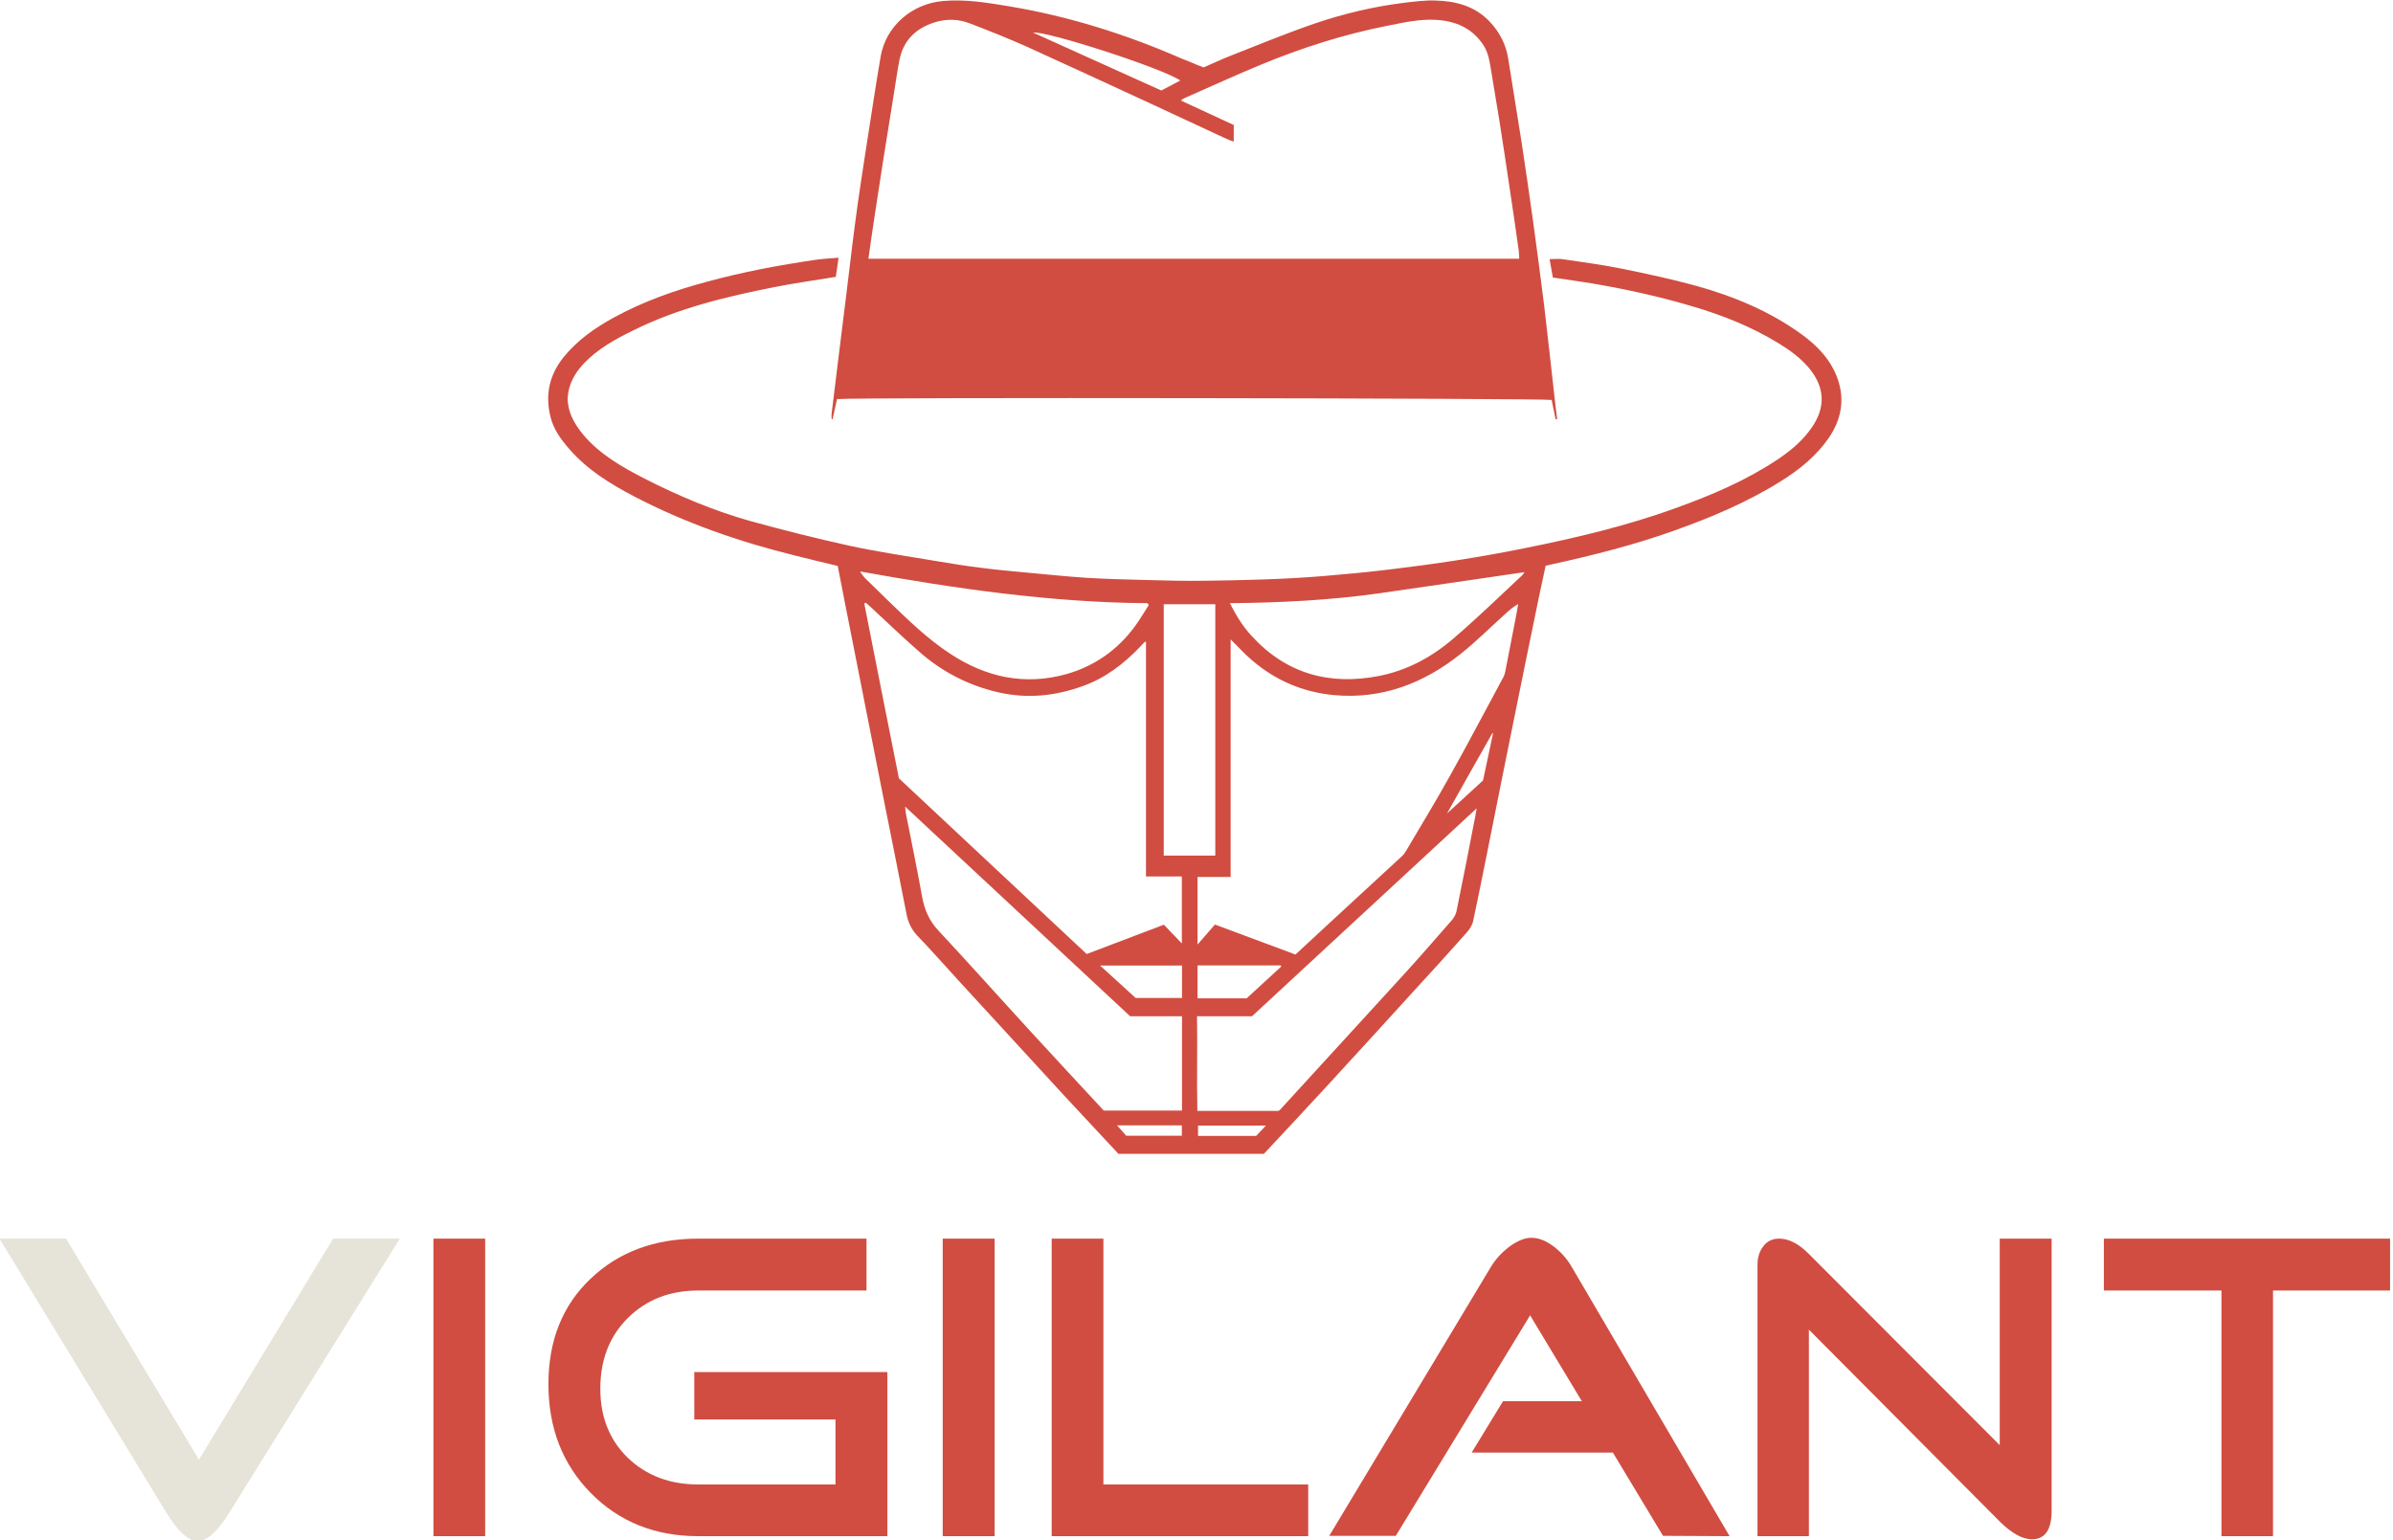
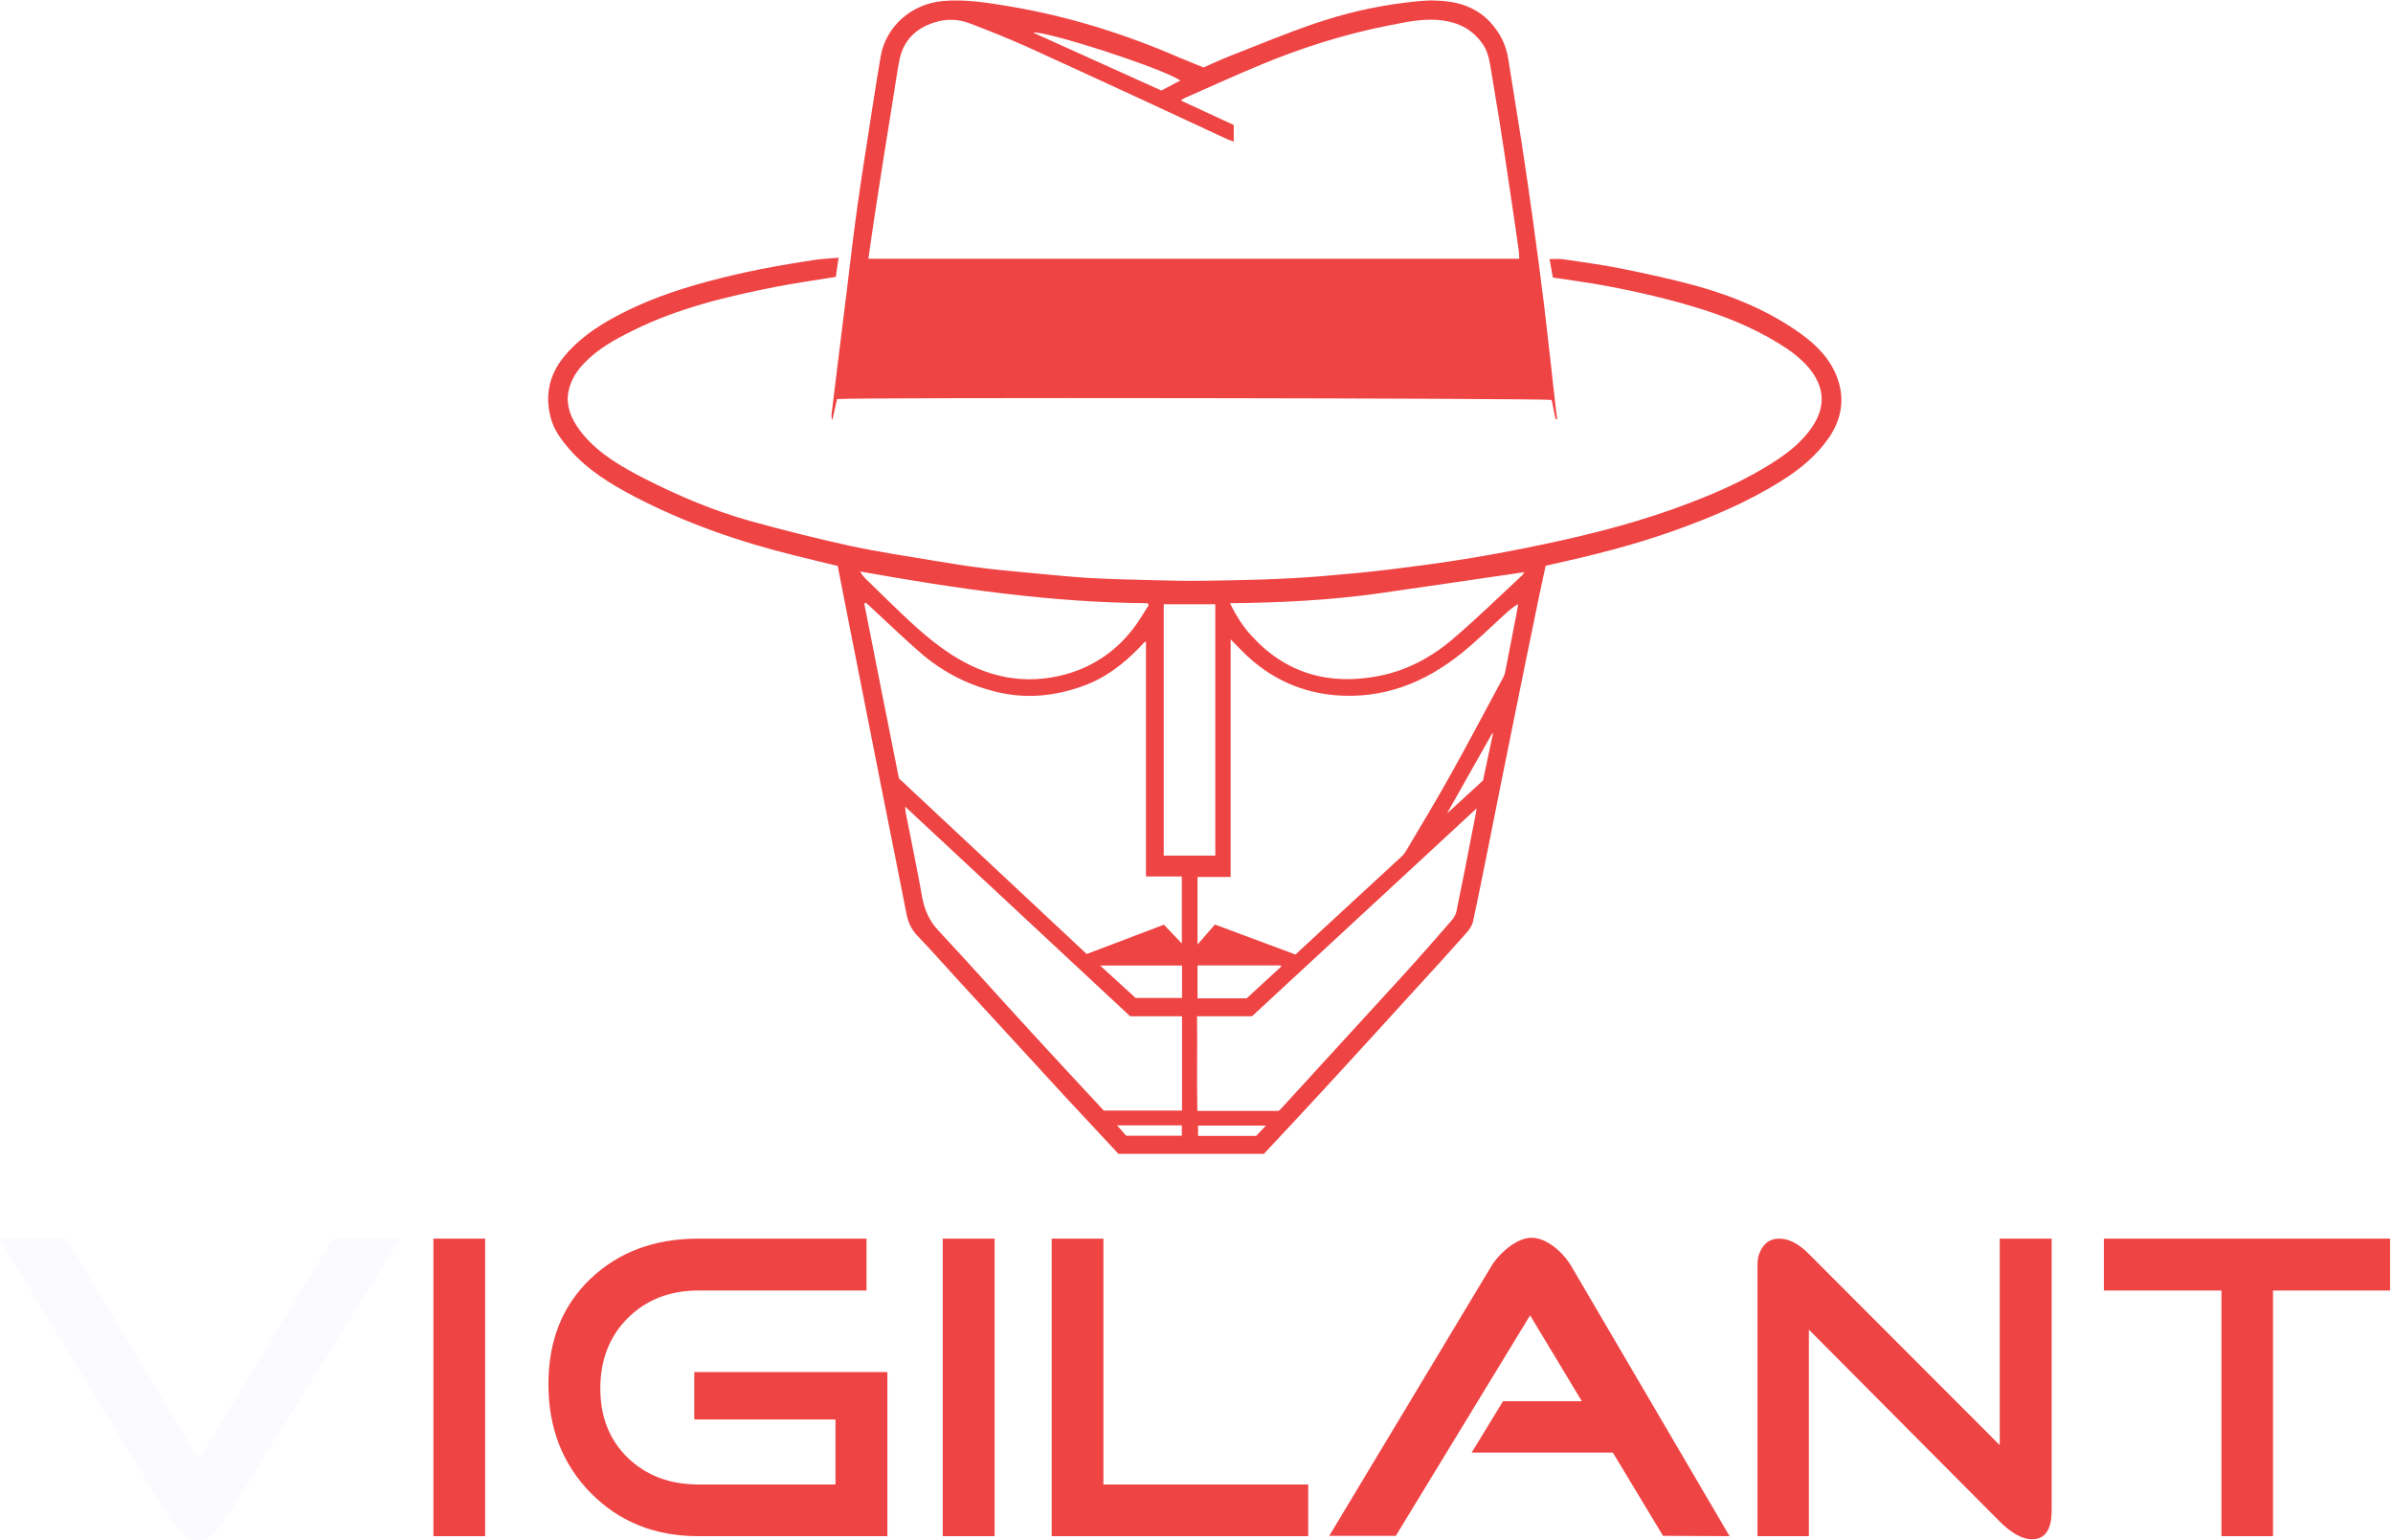
<svg xmlns="http://www.w3.org/2000/svg" version="1.2" viewBox="0 0 1388 893" width="1388" height="893">
  <style>
- 		.red { fill: #d14d41 }
-         .white { fill: #E6E4D9 }
+ 		.red { fill: #EF4444 }
+         .white { fill: #FAFAFF }
	</style>
  <g>
    <g>
      <path class="white" d="m231.9 718.5l-98.6 158.5q-10.3 16.9-18.7 16.9-8.1 0-18.4-16.9l-96.5-158.5h38.6l77.1 128.2 77.8-128.2z" />
      <path class="red" d="m281.4 891.1h-30v-172.6h30z" />
      <path class="red" d="m514.7 891.1h-109.7q-37.6 0-62.3-25-24.6-25-24.6-63.2 0-37.9 24.4-61.1 24.4-23.3 62.5-23.3h97.6v30.1h-97.6q-24.7 0-40.8 15.9-16 15.9-16 41 0 24.7 16 40.2 16.1 15.4 40.8 15.4h79.6v-37.7h-81.9v-27.5h112z" />
      <path class="red" d="m576.9 891.1h-30.1v-172.6h30.1z" />
      <path class="red" d="m758.8 891.1h-148.8v-172.6h30v142.6h118.8z" />
      <path class="red" d="m1003.2 891.1l-38.6-0.2-29.1-48.3h-81.9l18.2-29.8h45.7l-30-49.8-77.9 127.9h-38.6l93.7-155.9q3.6-6.1 9.9-11.2 7.6-5.8 13.6-5.8 6.6 0 13.7 5.6 6 4.8 9.8 11.4z" />
      <path class="red" d="m1190 876.2q0 16.7-11.4 16.7-8.3 0-18.7-10.3l-110.7-111.3v119.8h-29.8v-157.7q0-6 3.3-10.4 3.3-4.5 9.3-4.5 8.4 0 17.2 8.9l110.7 110.9v-119.8h30.1z" />
      <path class="red" d="m1386.3 748.6h-67.9v142.5h-29.9v-142.5h-68.2v-30.1h166z" />
      <path fill-rule="evenodd" class="red" d="m482.4 243.2c0-1.2-0.2-2.3 0-3.5 1.2-10.1 2.5-20.2 3.7-30.3 1.8-14 3.4-28 5.2-42 2-16.4 3.9-32.8 6.2-49.1 2.6-18.2 5.5-36.3 8.3-54.5 1.6-10.3 3.2-20.7 5-31 3-17.6 18.1-30.6 36-32.2 13.2-1.2 26 1 38.8 3.1 34.5 5.8 67.6 16.2 99.6 30.2 2 0.8 4 1.6 6 2.4 2.2 1 4.5 1.9 6.9 2.8 5-2.1 9.9-4.5 15-6.5 16.3-6.4 32.5-13.1 49-18.8 17-5.8 34.5-10 52.4-12.2 6-0.7 12-1.5 18-1.3 11.9 0.3 23.1 3.2 31.7 12.4 5.7 6.1 9.3 13.1 10.6 21.3 2.5 16.3 5.3 32.5 7.8 48.8q3.5 23 6.7 46.1c2.2 16 4.3 31.9 6.3 47.9 2.3 19.4 4.4 38.9 6.6 58.4 0.3 2.6 0.7 5.2 1 7.9l-0.9 0.1q-1.1-5.6-2.3-11.2c-3.2-1-403.2-1.6-414.5-0.5-0.9 3.8-1.7 7.7-2.6 11.7q-0.3 0-0.5 0zm398.8-93.1c-0.1-1.9-0.1-3.4-0.3-4.8q-2.6-18.5-5.4-37-2.8-19.1-5.8-38.2-2.3-14.2-4.7-28.5c-0.9-5.3-1.5-10.6-4.5-15.3-6.6-10.1-16.2-14.1-27.7-14.8-9.5-0.5-18.7 1.6-27.9 3.4-25.3 5-49.9 12.8-73.7 22.7-14.8 6.1-29.3 12.8-43.9 19.2-0.8 0.3-1.5 0.9-2.4 1.5q15.9 7.3 30.7 14.2v9.7c-2.2-0.8-4-1.5-5.6-2.3-15.2-7-30.2-14.1-45.4-21.1-23-10.6-46.1-21.3-69.2-31.8-10.8-4.8-21.8-9.2-32.8-13.4-6.7-2.6-13.6-2.8-20.6-0.6-10.9 3.5-18 10.4-20.3 21.8-1.3 6.8-2.3 13.7-3.4 20.6q-3.1 19-6.1 38.1-2.4 15.2-4.7 30.5c-1.3 8.6-2.6 17.2-3.8 26.1zm-196.6-103.4c-10.5-7.2-78.1-29-85.4-27.8 24.6 11.1 49.6 22.4 74.4 33.6 3.8-2 7.3-3.9 11-5.8z" />
      <path fill-rule="evenodd" class="red" d="m485.9 328.3c-8.5-2.1-16.5-3.9-24.6-6-32.5-8-63.9-18.9-93.6-34.4-13.7-7.2-26.9-15.3-37.3-27.2-4.9-5.6-9.3-11.5-11.1-18.9-3.2-12.7-0.7-24.2 7.5-34.5 8.1-10 18.4-17.2 29.6-23.3 17.1-9.3 35.3-15.7 54.1-20.7 20.6-5.6 41.5-9.5 62.6-12.6 4.2-0.6 8.5-0.8 13.3-1.2-0.6 4.4-1.2 8-1.6 11.1-12.1 2-23.8 3.6-35.4 5.9-28.3 5.6-56.3 12.3-82.4 25.3-10.4 5.1-20.5 10.7-28.6 19.3-5.1 5.5-8.6 11.8-9.1 19.3-0.2 3.6 0.7 7.6 2.1 10.9 1.7 4 4.3 7.8 7.1 11.1 9.6 11.3 22.3 18.5 35.3 25.2 19.8 10.1 40.2 18.7 61.6 24.7 18.9 5.2 37.9 10 57 14.2 17 3.7 34.3 6.2 51.5 9.1 8.4 1.4 16.9 2.8 25.4 3.8 8.2 1.1 16.5 1.8 24.7 2.6 12.2 1.1 24.3 2.4 36.5 3.2 12.1 0.7 24.2 1 36.3 1.3 10.2 0.3 20.4 0.5 30.6 0.4 23.3-0.3 46.5-0.8 69.7-2.7 13.1-1.1 26.2-2.3 39.2-3.9 26-3.1 51.8-7 77.5-12.2 29.9-6 59.7-13 88.5-23.5 20.5-7.4 40.5-15.9 58.8-28.1 7.6-5.1 14.7-11 19.9-18.7 8.1-11.8 7.4-23.3-1.8-34.4-5-5.9-11.2-10.4-17.8-14.4-15.4-9.4-31.9-16-49.1-21.1-19.3-5.8-39-10.1-58.8-13.5-7.4-1.2-14.8-2.2-22.8-3.4-0.6-3.2-1.2-6.7-1.9-10.7 2.9 0 5.5-0.3 8 0.1 11.4 1.7 22.8 3.2 34.1 5.5 14.3 2.9 28.6 6 42.6 9.8 21.9 6.1 42.8 14.7 61.3 28.1 9.4 6.8 17.3 15 21.2 26.3 4.1 12 1.9 23.3-5.1 33.7-7.3 10.6-17.1 18.6-27.9 25.3-19.6 12.3-40.8 21.2-62.5 28.9-22.7 8.1-46.1 14-69.7 19.2-1.3 0.3-2.6 0.6-4.3 1-1.3 6.2-2.7 12.5-4 18.7-4.8 23.3-9.6 46.7-14.3 70-5 24.4-9.8 48.8-14.7 73.2-3 14.8-5.9 29.6-9.1 44.4-0.5 2.3-2.1 4.7-3.7 6.5-10.1 11.4-20.3 22.6-30.6 33.8-16.6 18.2-33.1 36.4-49.8 54.5-12.3 13.4-24.7 26.6-37.2 40h-84.4c-10.3-11.1-20.8-22.3-31.2-33.5q-30.9-33.6-61.7-67.2c-7.9-8.6-15.6-17.4-23.7-25.8-3.6-3.8-5.5-8.1-6.4-13.1-4.4-22.7-9-45.3-13.5-67.9q-5-25.6-10.1-51.2-6.2-31.2-12.3-62.3c-1.3-6.6-2.6-13.2-3.9-20zm35.5 123.2c36.1 33.8 72.5 67.9 108.9 101.9 15-5.7 29.7-11.3 44.8-17 3.4 3.5 6.8 7.1 10.4 10.9v-38.9h-20.8v-136.3c-0.7 0.4-1 0.5-1.2 0.7-0.7 0.8-1.4 1.6-2.2 2.4-9.6 10-20.4 18.3-33.6 22.9-15.9 5.7-32 7.3-48.7 3.5-16.4-3.8-31.1-11.1-43.9-21.9-10.3-8.8-20-18.3-30-27.5q-1.5-1.3-2.9-2.6-0.5 0.3-0.9 0.5c6.6 33.6 13.3 67.3 20.1 101.4zm183.3 84.8q23.7 8.8 46.7 17.4c6.1-5.7 11.8-11 17.6-16.3 14.7-13.5 29.4-27.1 44.1-40.7 1-0.9 1.8-2 2.5-3.2 8.6-14.6 17.4-29 25.6-43.8 10.6-18.9 20.6-38.1 30.9-57.1 0.5-1 0.8-2 1-3.1q2.7-13.6 5.3-27.2c0.8-3.9 1.5-7.9 2.2-11.9-2.7 1.5-4.7 3.2-6.7 5-8.8 7.9-17.2 16.3-26.4 23.7-21.5 17.2-45.8 26.7-73.9 24.1-17.9-1.7-33.8-8.5-47.4-20.2-4.2-3.5-7.8-7.6-12.4-12.1v137.8h-19.2v39.2c3.6-4.2 6.9-7.9 10.1-11.6zm36.9 108.1c0.6-0.5 0.8-0.6 1-0.8 24-26.2 48-52.4 71.9-78.6 9.3-10.2 18.4-20.7 27.5-31.1 1.3-1.5 2.4-3.4 2.8-5.3 3.5-17.1 6.9-34.3 10.2-51.5 0.6-2.6 1-5.3 1.5-8.2-43.8 40.5-87.1 80.6-130.3 120.6h-31.9c0.3 18.4-0.2 36.6 0.2 54.9zm-86.1-54.9c-43.3-40.4-86.6-80.7-130.5-121.6 0.2 1.9 0.2 2.9 0.4 3.8 3.2 16.3 6.6 32.5 9.5 48.8 1.4 7.4 4.1 13.6 9.3 19.2 18.2 19.5 36 39.5 54.1 59.2 13.9 15.2 28.1 30.4 41.9 45.3h45.4v-54.7zm57.9-239.6c3.6 7.3 7.6 13.6 12.6 19 20.1 22 45.2 28.8 73.9 23.2 16.3-3.2 30.7-11 43.1-21.7 13.7-11.7 26.6-24.3 39.8-36.6 0.6-0.5 1-1.3 1.4-1.9-28.3 4.1-56.4 8.3-84.5 12.3-28.4 4-56.9 5.4-86.3 5.7zm-47.1 1.1q-0.4-0.6-0.7-1.1c-56.2-0.4-111.5-8.5-166.7-18.4 0.9 1.6 1.9 2.9 3.1 4.1q6.5 6.4 13 12.7c11.4 11 22.8 22.2 36.1 30.9 20.8 13.7 43.2 18.6 67.6 11.8 16.3-4.7 29.5-14 39.6-27.7 2.9-3.9 5.3-8.2 8-12.3zm8.7 145.3h29.9v-145.8h-29.9zm68.2 64.3q-0.2-0.3-0.5-0.6h-48.1v19.1h28.5c6.8-6.2 13.4-12.3 20.1-18.5zm-84.5 18.3h26.9v-18.8h-47.5c7.3 6.7 14 12.8 20.6 18.8zm207.3-153.5l-0.4-0.1c-8.7 15.3-17.3 30.6-26.3 46.6 7.3-6.7 14.1-12.9 20.9-19.2q2.9-13.6 5.8-27.3zm-131.7 227.5h-39.4v6h33.7c1.8-1.9 3.4-3.6 5.7-6zm-86.4-0.1c2.3 2.5 3.9 4.4 5.3 6h32.3v-6z" />
    </g>
  </g>
</svg>
